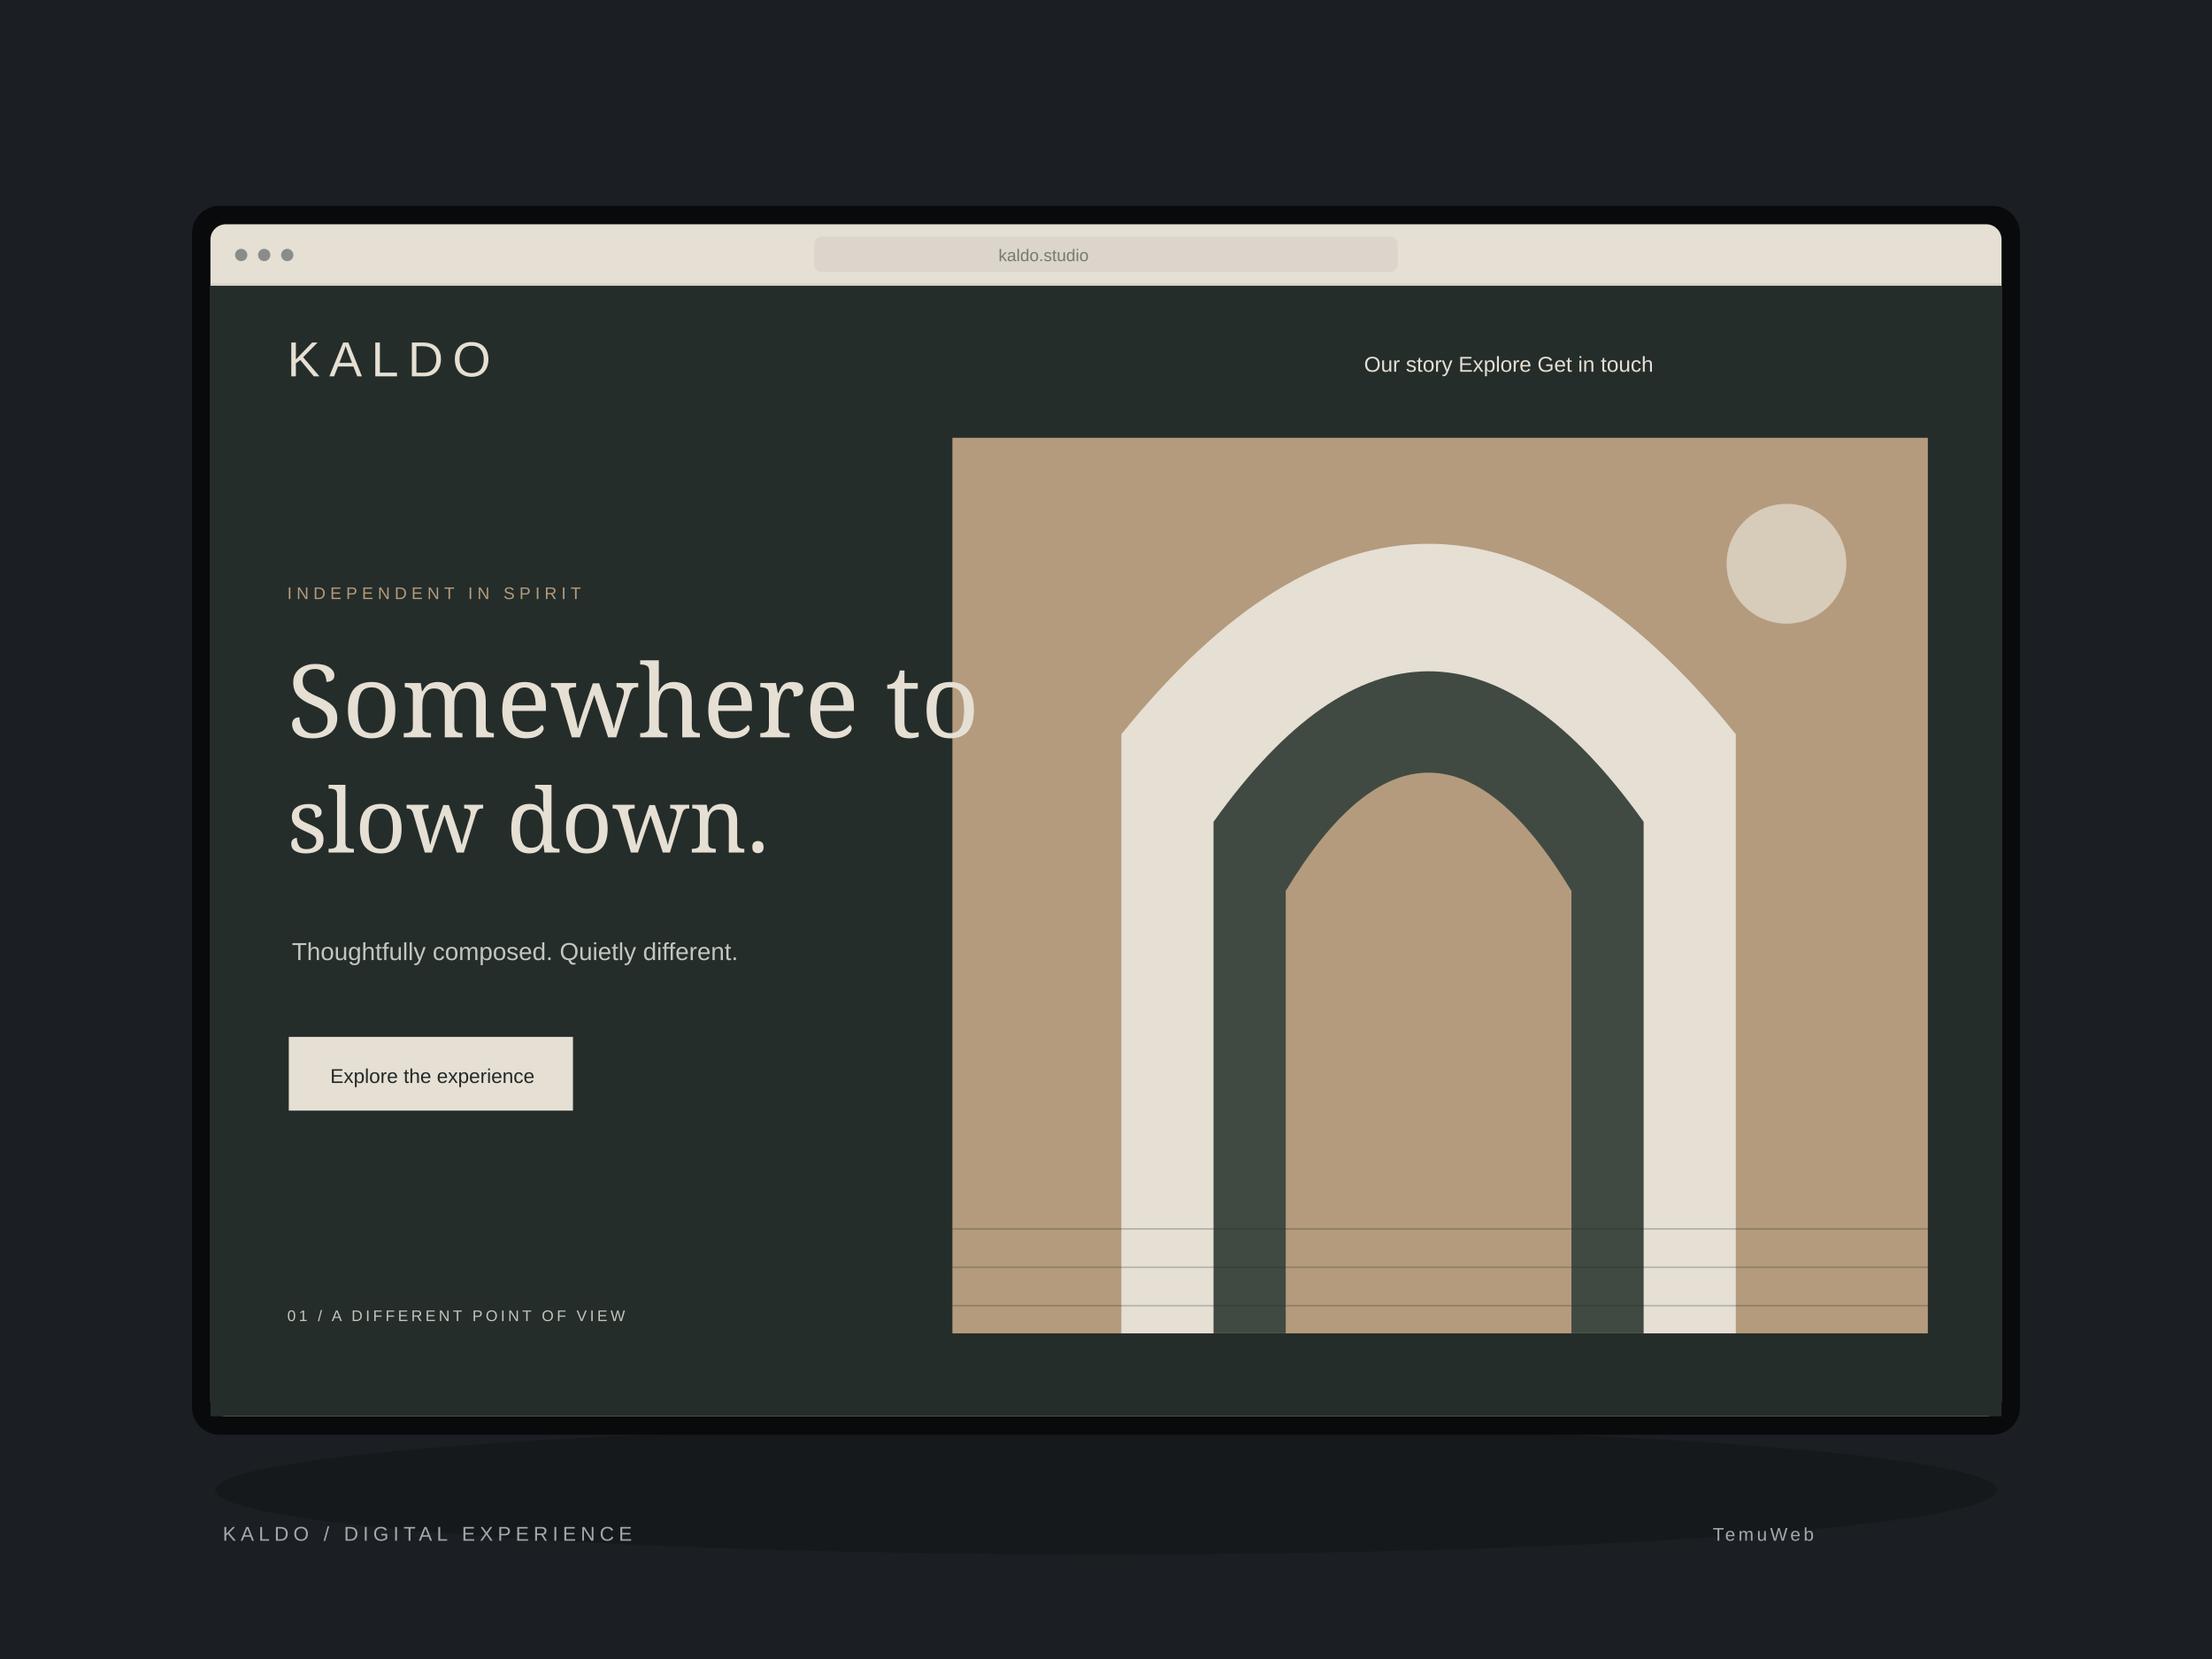
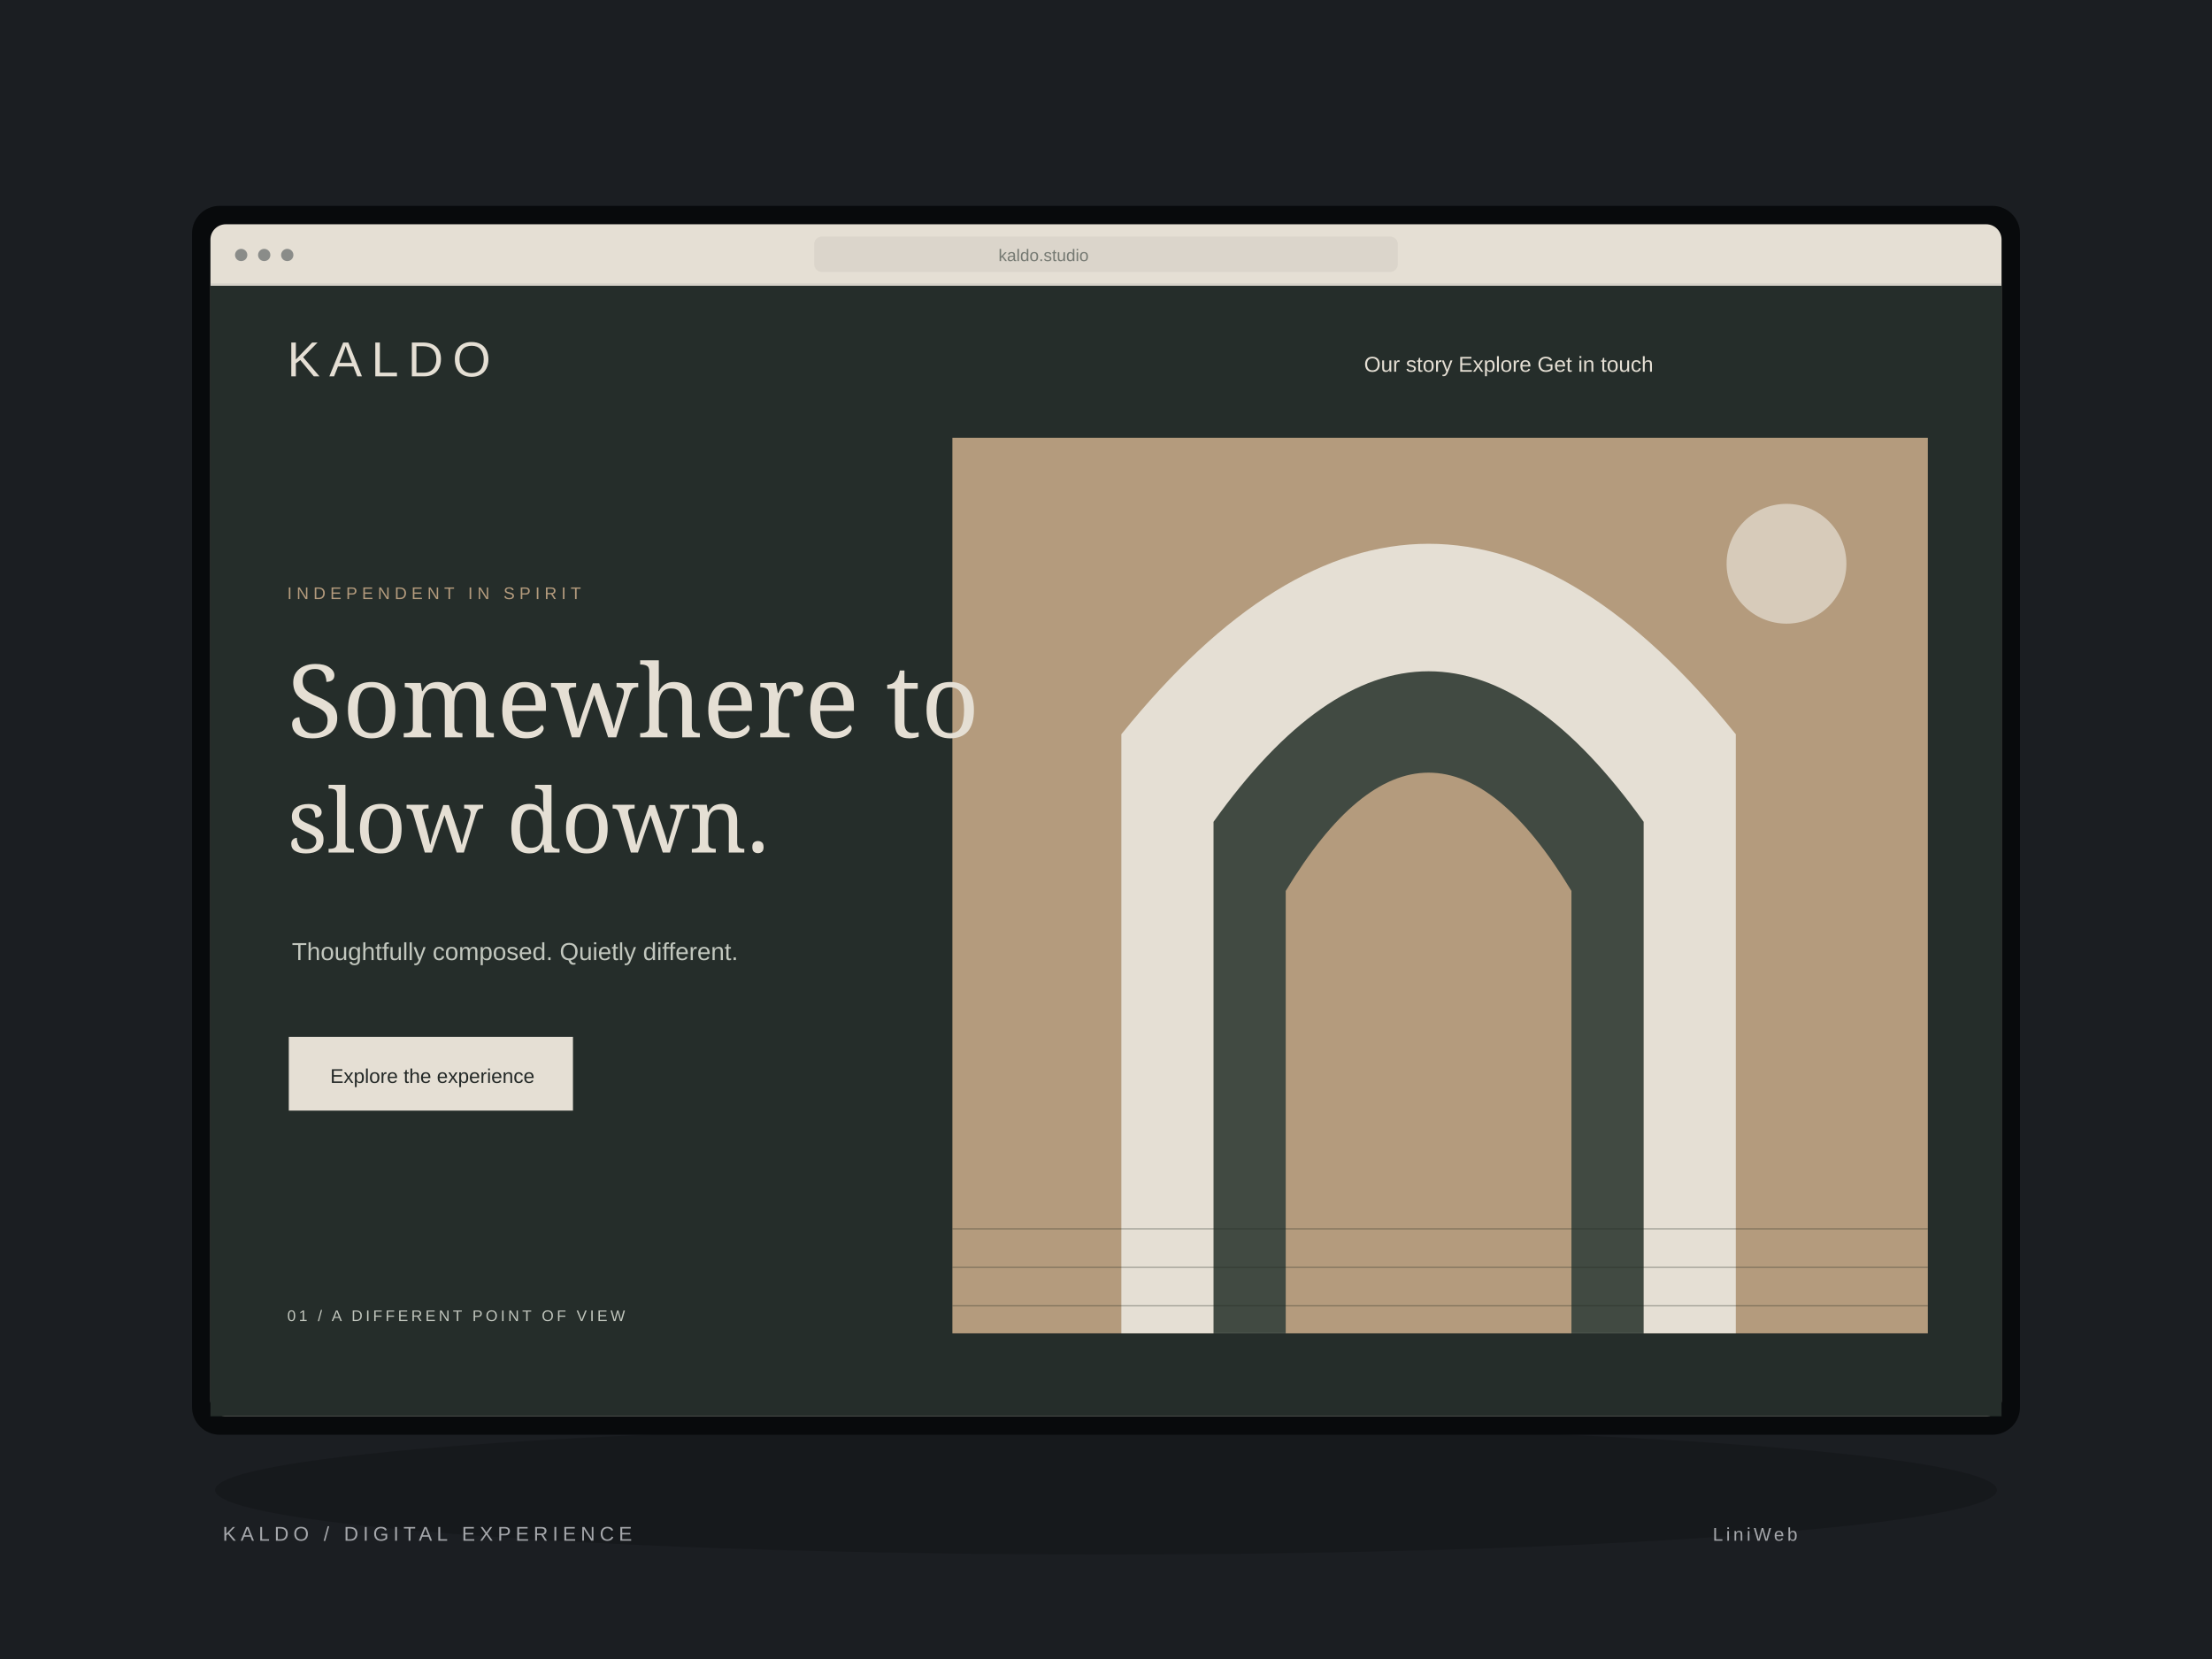
<svg xmlns="http://www.w3.org/2000/svg" width="1440" height="1080" viewBox="0 0 1440 1080">
  <rect width="1440" height="1080" fill="#1b1e22" />
  <ellipse cx="720" cy="970" rx="580" ry="42" fill="#000" opacity=".17" />
  <rect x="125" y="134" width="1190" height="800" rx="18" fill="#080a0c" />
  <rect x="137" y="146" width="1166" height="776" rx="10" fill="#e5dfd4" />
  <path d="M137 185h1166" stroke="#aaa" stroke-opacity=".25" />
  <circle cx="157" cy="166" r="4" fill="#8a8c89" />
  <circle cx="172" cy="166" r="4" fill="#8a8c89" />
  <circle cx="187" cy="166" r="4" fill="#8a8c89" />
  <rect x="530" y="154" width="380" height="23" rx="5" fill="#000" opacity=".045" />
  <text x="650" y="170" font-family="Arial,Helvetica,sans-serif" font-size="11" fill="#757972">kaldo.studio</text>
  <rect x="137" y="186" width="1166" height="736" fill="#252d2a" />
  <text x="187" y="245" font-family="Arial,Helvetica,sans-serif" font-size="32" fill="#e5dfd4" letter-spacing="6">KALDO</text>
  <text x="888" y="242" font-family="Arial,Helvetica,sans-serif" font-size="14" fill="#e5dfd4">Our story     Explore     Get in touch</text>
  <rect x="620" y="285" width="635" height="583" fill="#b49b7d" />
  <path d="M730 868V478Q930 230 1130 478V868" fill="#e5dfd4" />
  <path d="M790 868V535Q930 339 1070 535V868" fill="#414a42" />
  <path d="M837 868V580Q930 426 1023 580V868" fill="#b49b7d" />
  <path d="M620 800h635M620 825h635M620 850h635" stroke="#202820" stroke-opacity=".25" />
  <circle cx="1163" cy="367" r="39" fill="#e5dfd4" opacity=".7" />
  <text x="187" y="390" font-family="Arial,Helvetica,sans-serif" font-size="11" fill="#b49b7d" letter-spacing="3">INDEPENDENT IN SPIRIT</text>
  <text x="187" y="480" font-size="66" fill="#e5dfd4" font-family="Georgia,serif">Somewhere to</text>
  <text x="187" y="555" font-size="58" fill="#e5dfd4" font-family="Georgia,serif">slow down.</text>
  <text x="190" y="625" font-family="Arial,Helvetica,sans-serif" font-size="16" fill="#c2c7be">Thoughtfully composed. Quietly different.</text>
  <rect x="188" y="675" width="185" height="48" fill="#e5dfd4" />
  <text x="215" y="705" font-family="Arial,Helvetica,sans-serif" font-size="13" fill="#242927">Explore the experience</text>
  <text x="187" y="860" font-family="Arial,Helvetica,sans-serif" font-size="10" fill="#c2c7be" letter-spacing="2">01 / A DIFFERENT POINT OF VIEW</text>
  <text x="145" y="1003" font-family="Arial,Helvetica,sans-serif" font-size="13" fill="#a5a7ab" letter-spacing="3">KALDO / DIGITAL EXPERIENCE</text>
-   <text x="1115" y="1003" font-family="Arial,Helvetica,sans-serif" font-size="12" fill="#a5a7ab" letter-spacing="2">TemuWeb</text>
+   <text x="1115" y="1003" font-family="Arial,Helvetica,sans-serif" font-size="12" fill="#a5a7ab" letter-spacing="2">LiniWeb</text>
</svg>
